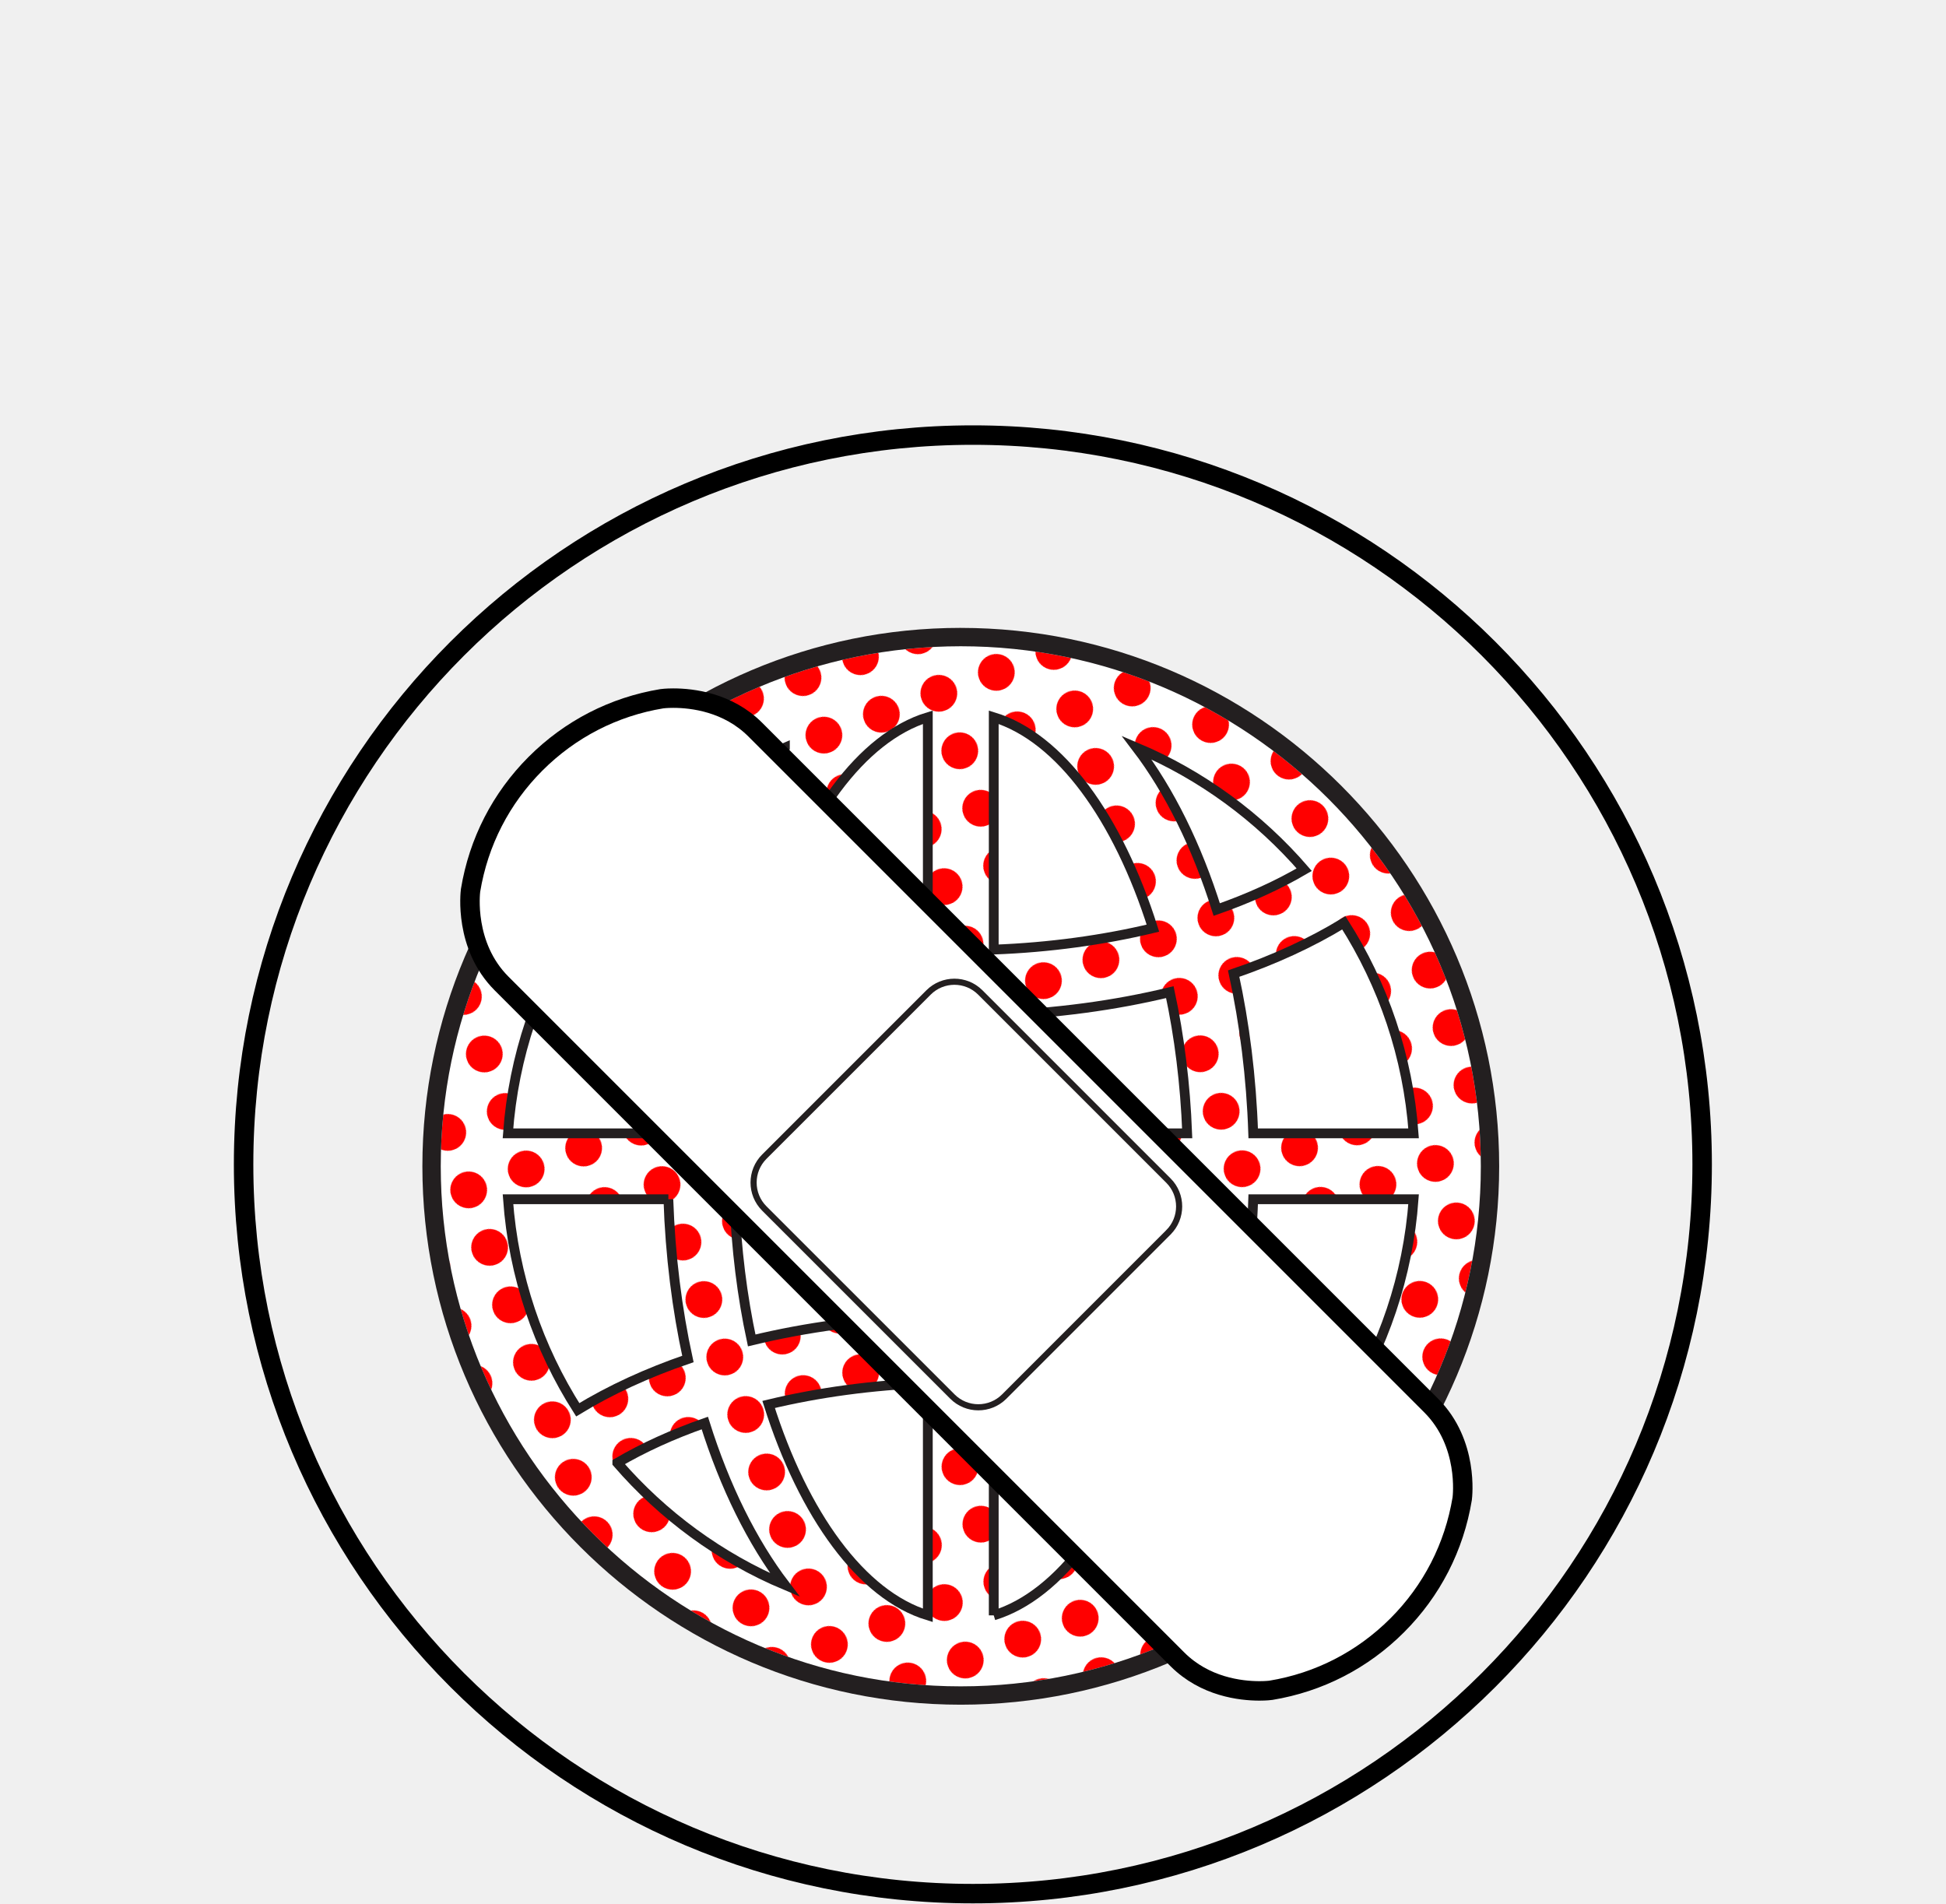
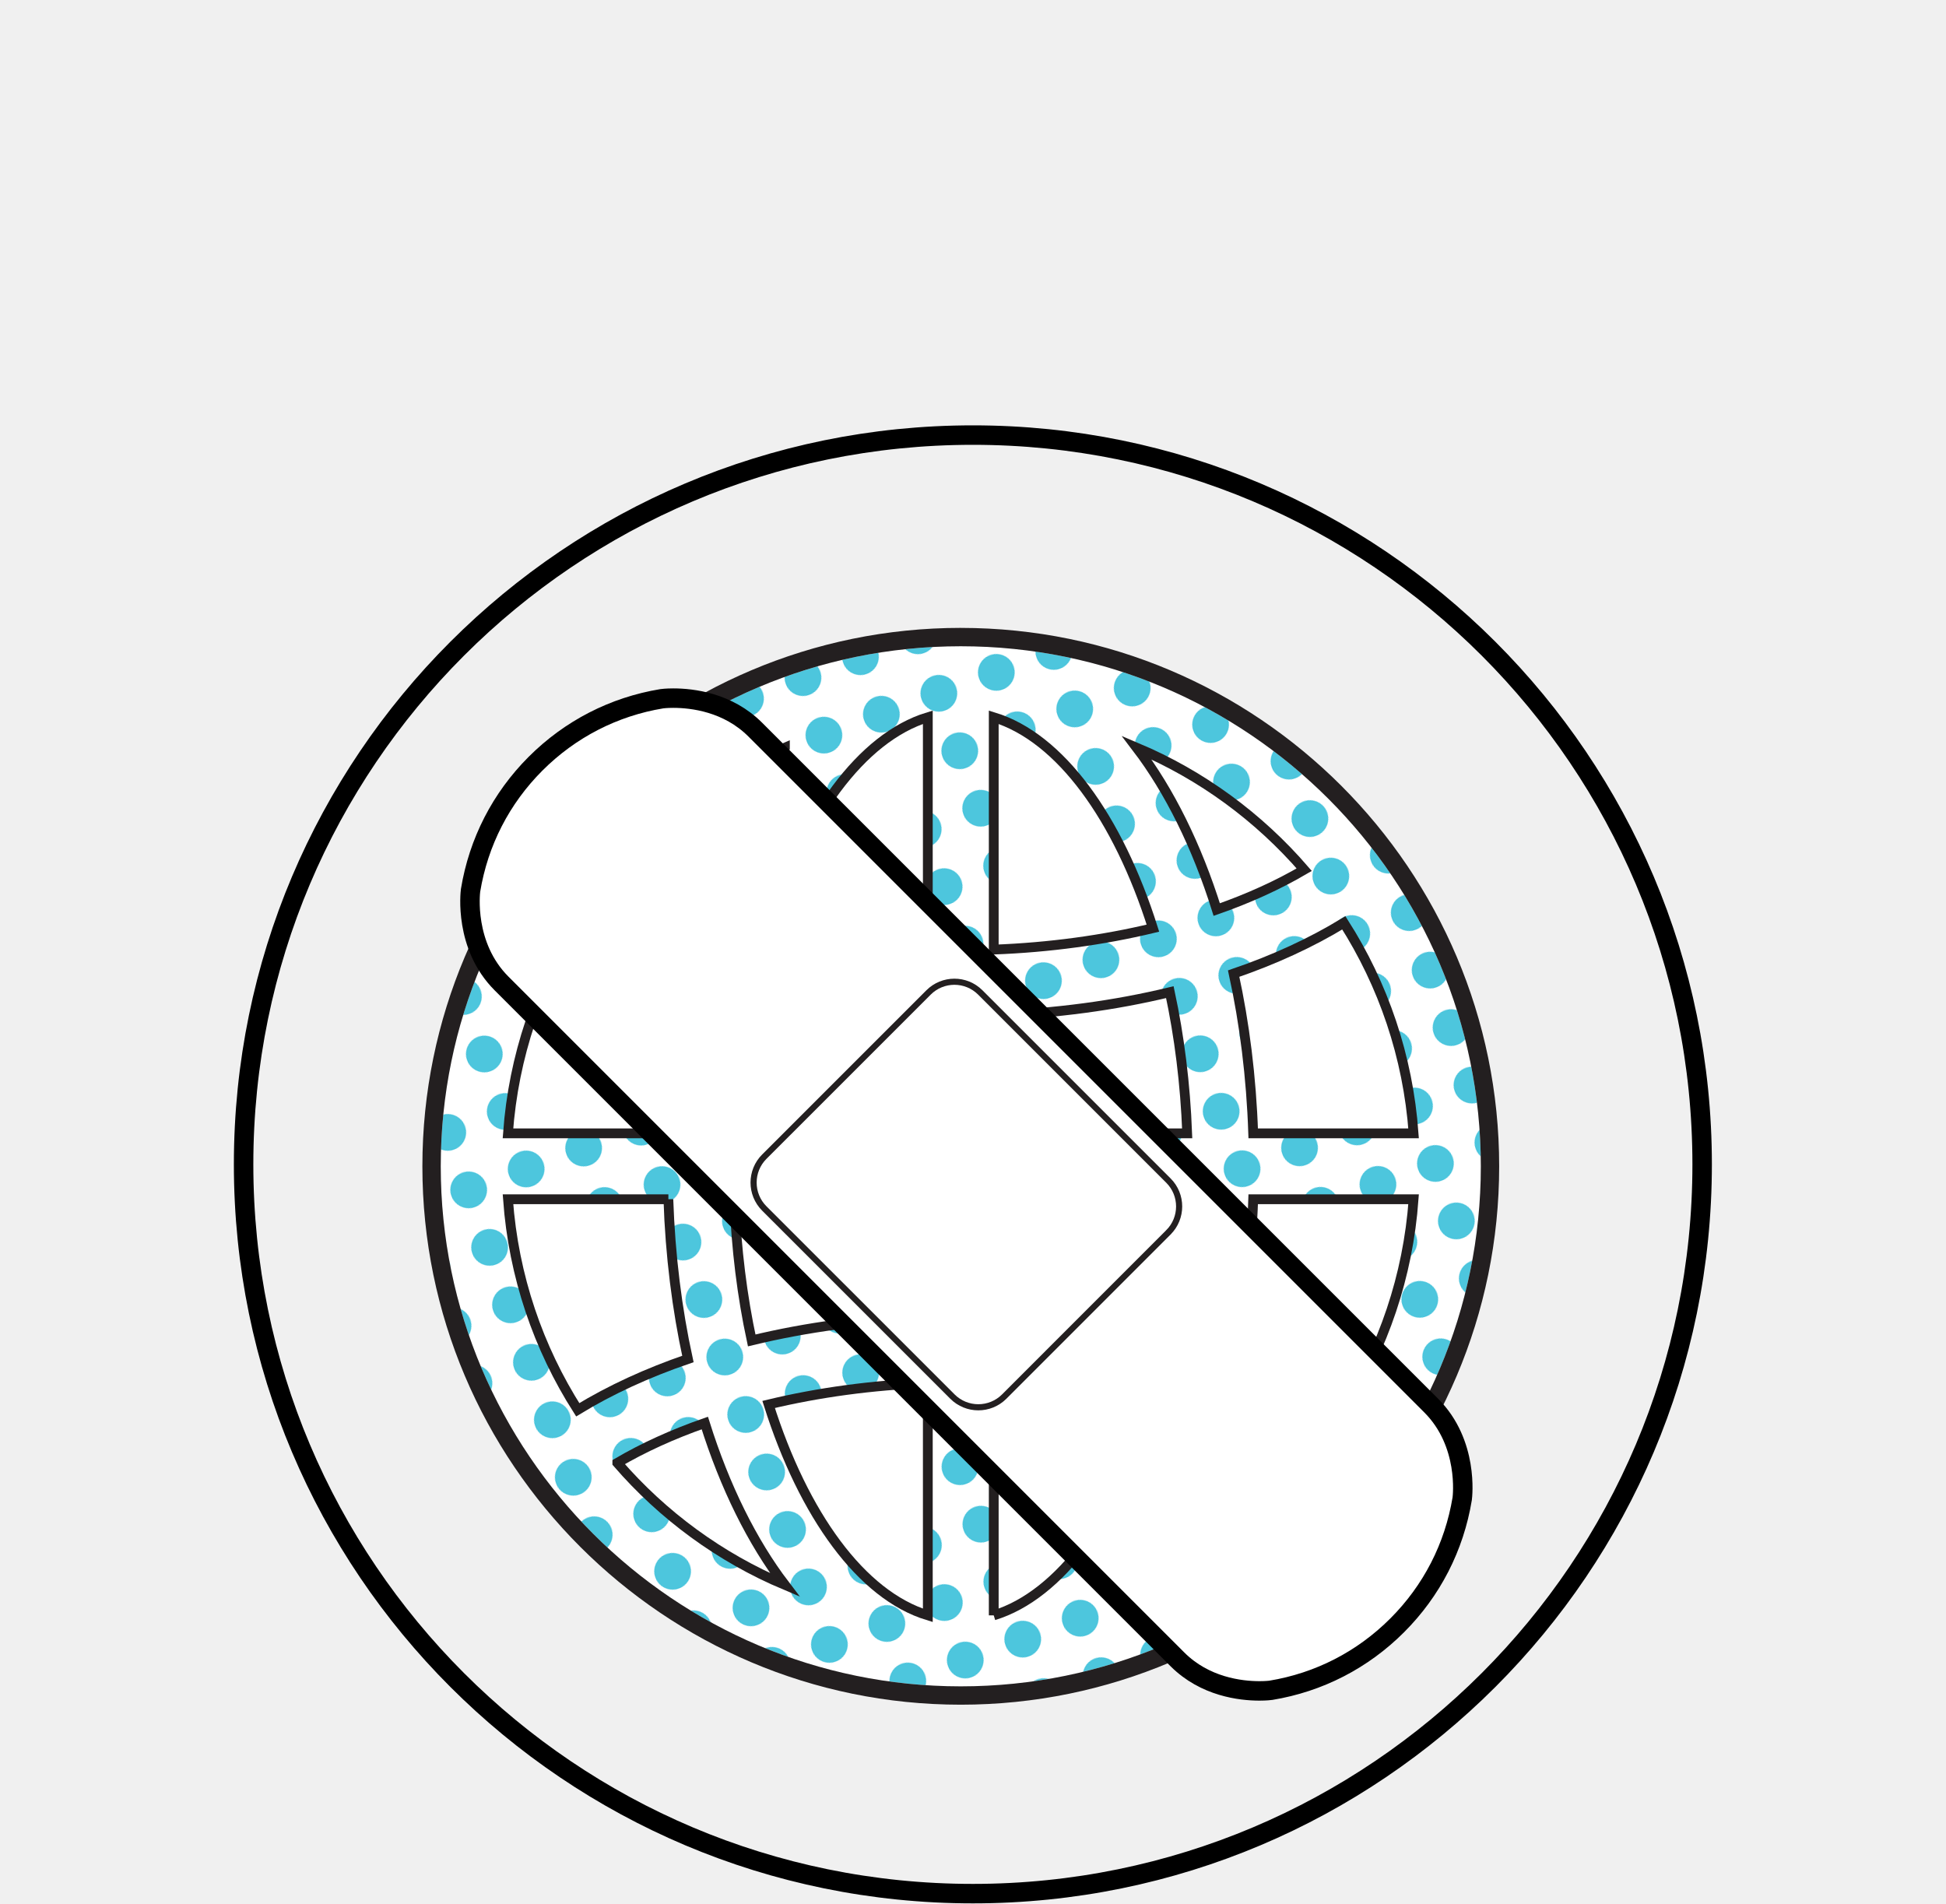
<svg xmlns="http://www.w3.org/2000/svg" version="1.1" id="svg10845" height="195.603" width="200">
  <defs id="defs4809">
    <pattern id="polka" patternTransform="rotate(20)" height="5" width="5" patternUnits="userSpaceOnUse">
      <rect y="0" x="0" height="5" width="5" style="fill:#ffffff" id="polka__bg" />
-       <circle cx="2" style="fill:#ff0000" cy="2" r="1.5" id="polka__inner" />
+       <circle cx="2" style="fill:#4dc6dd" cy="2" r="1.5" id="polka__inner" />
    </pattern>
  </defs>
  <g style="display:inline" transform="translate(-282.081,-278.4112)" id="layer1">
    <ellipse style="color:#000000;overflow:visible;visibility:visible;opacity:1;fill:none;fill-opacity:1;fill-rule:nonzero;stroke:#000000;stroke-width:2;stroke-miterlimit:4;stroke-dasharray:none;stroke-opacity:1;marker:none;enable-background:accumulate" id="path6022" cx="382.068" cy="398.076" rx="74.951" ry="74.95" />
    <g id="layer1-3" transform="translate(-0.01300114,9.1221813e-6)">
      <g transform="matrix(1.005795,0,0,1.005795,305.7032,321.6984)" id="g387">
        <path d="m 0,0 c -23.44,0 -42.512,-19.07 -42.512,-42.512 0,-23.44 19.07,-42.512 42.512,-42.512 23.44,0 42.512,19.07 42.512,42.512 C 42.512,-19.072 23.442,0 0,0" transform="matrix(1.25,0,0,-1.25,74.702,22.996)" id="path389" style="fill:url(#polka)" />
      </g>
      <g transform="matrix(1.005795,0,0,1.005795,305.7032,321.6984)" id="g391">
        <path d="m 98.02,114.047 c 1.52,-2.805 2.86,-5.895 4.01,-9.247 1.68,0.652 3.277,1.367 4.78,2.14 -2.624,2.73 -5.587,5.123 -8.79,7.107 m -55.425,-7.11 c 1.5,-0.77 3.096,-1.486 4.778,-2.138 1.15,3.352 2.492,6.442 4.01,9.247 -3.202,-1.984 -6.165,-4.38 -8.788,-7.11 m 37.35,12.227 0,-18.913 c 4.106,0.247 8.113,0.78 11.958,1.595 -2.973,8.426 -7.274,14.626 -11.958,17.32 M 57.5,101.84 c 3.844,-0.813 7.85,-1.346 11.96,-1.593 l 0,18.914 C 64.775,116.468 60.474,110.267 57.5,101.839 M 30.496,81.38 l 12.53,0 c 0.236,4.54 0.78,8.974 1.624,13.226 -3.03,1.12 -5.86,2.412 -8.446,3.86 -3.045,-5.235 -4.995,-11.075 -5.71,-17.086 m 23.04,0 15.926,0 0,8.36 c -5.056,0.263 -9.974,0.91 -14.665,1.93 -0.626,-3.322 -1.047,-6.77 -1.26,-10.29 m 26.41,0 15.925,0 c -0.213,3.522 -0.635,6.97 -1.26,10.292 -4.695,-1.02 -9.612,-1.667 -14.665,-1.932 l 0,-8.36 z m 26.434,0 12.53,0 c -0.715,6.01 -2.665,11.85 -5.71,17.087 -2.587,-1.45 -5.416,-2.74 -8.445,-3.86 0.844,-4.25 1.388,-8.687 1.624,-13.227 M 53.534,70.893 c 0.213,-3.522 0.634,-6.97 1.26,-10.29 4.69,1.018 9.607,1.665 14.664,1.93 l 0,8.36 -15.924,0 z m 26.41,-8.36 c 5.053,-0.266 9.97,-0.913 14.664,-1.933 0.625,3.322 1.047,6.77 1.26,10.293 l -15.924,0 0,-8.36 z m -49.45,8.36 c 0.714,-6.012 2.664,-11.852 5.71,-17.087 2.586,1.447 5.415,2.74 8.444,3.86 -0.845,4.25 -1.39,8.686 -1.625,13.227 l -12.53,0 z m 74.26,-13.227 c 3.03,-1.12 5.857,-2.413 8.445,-3.86 3.045,5.235 4.995,11.075 5.71,17.087 l -12.53,0 c -0.238,-4.54 -0.78,-8.977 -1.625,-13.227 M 42.594,45.333 c 2.622,-2.73 5.586,-5.125 8.79,-7.108 -1.52,2.805 -2.86,5.896 -4.013,9.248 -1.68,-0.652 -3.278,-1.367 -4.777,-2.14 m 59.436,2.14 c -1.15,-3.353 -2.49,-6.443 -4.01,-9.248 3.202,1.983 6.166,4.377 8.79,7.107 -1.503,0.773 -3.1,1.49 -4.78,2.14 m -22.085,4.55 0,-18.915 C 84.63,35.8 88.93,42 91.902,50.427 c -3.845,0.814 -7.85,1.35 -11.957,1.595 M 57.5,50.43 C 60.474,42.002 64.775,35.8 69.46,33.107 l 0,18.915 C 65.35,51.776 61.344,51.242 57.5,50.429 m 17.202,-29.31 c -30.336,0 -55.015,24.68 -55.015,55.016 0,30.335 24.68,55.015 55.015,55.015 30.335,0 55.015,-24.68 55.015,-55.014 0,-30.335 -24.68,-55.015 -55.015,-55.015 m 17.973,97.796 c 6.634,-2.798 12.477,-7.103 17.122,-12.473 -2.658,-1.557 -5.66,-2.927 -8.94,-4.073 -2.043,6.512 -4.832,12.146 -8.182,16.546 m -35.945,0 c -3.35,-4.4 -6.14,-10.034 -8.183,-16.548 -3.28,1.147 -6.283,2.515 -8.94,4.074 4.643,5.37 10.488,9.676 17.123,12.474 m 21.34,3.107 c 6.776,-2.07 12.697,-10.256 16.267,-21.55 -5.086,-1.223 -10.59,-1.977 -16.267,-2.192 l 0,23.743 m -6.736,0 0,-23.745 c -5.68,0.215 -11.183,0.968 -16.268,2.19 3.57,11.296 9.49,19.483 16.268,21.553 m -35.773,-21.01 c 3.34,-2.035 7.124,-3.775 11.257,-5.19 -1.11,-5.08 -1.8,-10.56 -1.996,-16.318 l -16.387,0 C 29,87.377 31.54,94.71 35.56,101.013 M 53.337,93.928 C 58.954,92.57 65.022,91.75 71.334,91.535 l 0,-12.03 -19.768,0 c 0.19,5.05 0.803,9.908 1.77,14.423 m 42.73,0.003 c 0.97,-4.514 1.58,-9.374 1.77,-14.426 l -19.766,0 0,12.03 c 6.31,0.216 12.377,1.037 17.995,2.397 m 17.78,7.083 c 4.02,-6.304 6.558,-13.636 7.125,-21.51 l -16.387,0.002 c -0.196,5.758 -0.886,11.238 -1.997,16.32 4.134,1.414 7.92,3.154 11.258,5.188 m -62.278,-28.247 19.768,0 0,-12.03 c -6.312,-0.216 -12.38,-1.036 -17.997,-2.395 -0.968,4.515 -1.58,9.374 -1.77,14.425 m 26.503,0 19.767,0 c -0.19,-5.052 -0.802,-9.912 -1.772,-14.427 -5.617,1.36 -11.686,2.182 -17.995,2.397 l 0,12.03 m -49.636,0 16.386,0 c 0.196,-5.758 0.886,-11.238 1.997,-16.32 -4.133,-1.414 -7.918,-3.154 -11.256,-5.19 -4.02,6.305 -6.56,13.637 -7.126,21.51 m 76.148,0 16.388,0 c -0.567,-7.873 -3.105,-15.205 -7.126,-21.51 -3.34,2.036 -7.124,3.775 -11.258,5.19 1.112,5.08 1.802,10.56 1.997,16.32 M 48.548,49.904 C 50.59,43.39 53.378,37.757 56.73,33.357 50.095,36.154 44.25,40.46 39.606,45.83 c 2.658,1.558 5.662,2.927 8.942,4.073 m 52.308,0 c 3.282,-1.146 6.283,-2.516 8.942,-4.075 -4.646,-5.37 -10.49,-9.675 -17.123,-12.472 3.35,4.4 6.14,10.033 8.18,16.546 m -29.52,4.09 0,-23.745 c -6.777,2.07 -12.7,10.258 -16.27,21.554 5.086,1.222 10.59,1.975 16.27,2.19 m 6.735,0 C 83.746,53.776 89.25,53.021 94.338,51.798 90.768,40.502 84.846,32.316 78.07,30.246 l 0,23.744 M 74.703,22.996 c 29.3,0 53.14,23.838 53.14,53.14 0,29.3 -23.84,53.14 -53.14,53.14 -29.302,0 -53.14,-23.84 -53.14,-53.14 0,-29.3 23.838,-53.14 53.14,-53.14" id="path393" style="fill:#231f20" />
      </g>
      <g transform="matrix(1.005795,0,0,1.005795,305.7032,321.6984)" id="g395">
        <path d="m 78.07,60.736 c 6.31,-0.215 12.377,-1.036 17.995,-2.395 0.97,4.516 1.58,9.375 1.772,14.427 l -19.767,0 0,-12.03 z" id="path397" style="fill:#ffffff" />
      </g>
      <g transform="matrix(1.005795,0,0,1.005795,305.7032,321.6984)" id="g399">
        <path d="m 78.07,60.736 c 6.31,-0.215 12.377,-1.036 17.995,-2.395 0.97,4.516 1.58,9.375 1.772,14.427 l -19.767,0 0,-12.03 z" id="path401" style="fill:none;stroke:#231f20" />
      </g>
      <g transform="matrix(1.005795,0,0,1.005795,305.7032,321.6984)" id="g403">
        <path d="m 78.07,53.99 0,-23.74 c 6.776,2.07 12.697,10.257 16.266,21.552 -5.085,1.222 -10.59,1.976 -16.266,2.19" id="path405" style="fill:#ffffff" />
      </g>
      <g transform="matrix(1.005795,0,0,1.005795,305.7032,321.6984)" id="g407">
        <path d="m 78.07,53.99 0,-23.74 c 6.776,2.07 12.697,10.257 16.266,21.552 -5.085,1.222 -10.59,1.976 -16.266,2.19 z" id="path409" style="fill:none;stroke:#231f20" />
      </g>
      <g transform="matrix(1.005795,0,0,1.005795,305.7032,321.6984)" id="g411">
        <path d="m 71.334,30.248 0,23.742 C 65.654,53.777 60.15,53.023 55.067,51.8 58.637,40.504 64.557,32.318 71.334,30.248" id="path413" style="fill:#ffffff" />
      </g>
      <g transform="matrix(1.005795,0,0,1.005795,305.7032,321.6984)" id="g415">
        <path d="m 71.334,30.248 0,23.742 C 65.654,53.777 60.15,53.023 55.067,51.8 58.637,40.504 64.557,32.318 71.334,30.248 Z" id="path417" style="fill:none;stroke:#231f20" />
      </g>
      <g transform="matrix(1.005795,0,0,1.005795,305.7032,321.6984)" id="g419">
        <path d="m 71.334,60.737 0,12.03 -19.767,0 c 0.19,-5.05 0.8,-9.91 1.77,-14.424 5.617,1.36 11.686,2.18 17.997,2.394" id="path421" style="fill:#ffffff" />
      </g>
      <g transform="matrix(1.005795,0,0,1.005795,305.7032,321.6984)" id="g423">
        <path d="m 71.334,60.737 0,12.03 -19.767,0 c 0.19,-5.05 0.8,-9.91 1.77,-14.424 5.617,1.36 11.686,2.18 17.997,2.394 z" id="path425" style="fill:none;stroke:#231f20" />
      </g>
      <g transform="matrix(1.005795,0,0,1.005795,305.7032,321.6984)" id="g427">
        <path d="m 44.822,72.767 -16.39,0 c 0.57,-7.874 3.108,-15.205 7.13,-21.51 3.336,2.036 7.123,3.775 11.256,5.19 -1.11,5.08 -1.802,10.56 -1.996,16.32" id="path429" style="fill:#ffffff" />
      </g>
      <g transform="matrix(1.005795,0,0,1.005795,305.7032,321.6984)" id="g431">
        <path d="m 44.822,72.767 -16.39,0 c 0.57,-7.874 3.108,-15.205 7.13,-21.51 3.336,2.036 7.123,3.775 11.256,5.19 -1.11,5.08 -1.802,10.56 -1.996,16.32 z" id="path433" style="fill:none;stroke:#231f20" />
      </g>
      <g transform="matrix(1.005795,0,0,1.005795,305.7032,321.6984)" id="g435">
        <path d="m 44.822,79.504 c 0.194,5.76 0.885,11.24 1.996,16.32 -4.133,1.415 -7.92,3.154 -11.257,5.19 -4.02,-6.305 -6.558,-13.636 -7.127,-21.51 l 16.39,0 z" id="path437" style="fill:#ffffff" />
      </g>
      <g transform="matrix(1.005795,0,0,1.005795,305.7032,321.6984)" id="g439">
        <path d="m 44.822,79.504 c 0.194,5.76 0.885,11.24 1.996,16.32 -4.133,1.415 -7.92,3.154 -11.257,5.19 -4.02,-6.305 -6.558,-13.636 -7.127,-21.51 l 16.39,0 z" id="path441" style="fill:none;stroke:#231f20" />
      </g>
      <g transform="matrix(1.005795,0,0,1.005795,305.7032,321.6984)" id="g443">
        <path d="m 51.566,79.504 19.767,0 0,12.03 c -6.31,0.215 -12.38,1.035 -17.996,2.394 -0.97,-4.514 -1.58,-9.373 -1.77,-14.424" id="path445" style="fill:#ffffff" />
      </g>
      <g transform="matrix(1.005795,0,0,1.005795,305.7032,321.6984)" id="g447">
        <path d="m 51.566,79.504 19.767,0 0,12.03 c -6.31,0.215 -12.38,1.035 -17.996,2.394 -0.97,-4.514 -1.58,-9.373 -1.77,-14.424 z" id="path449" style="fill:none;stroke:#231f20" />
      </g>
      <g transform="matrix(1.005795,0,0,1.005795,305.7032,321.6984)" id="g451">
        <path d="m 71.334,98.28 0,23.742 C 64.558,119.952 58.637,111.766 55.067,100.47 60.15,99.248 65.655,98.495 71.334,98.28" id="path453" style="fill:#ffffff" />
      </g>
      <g transform="matrix(1.005795,0,0,1.005795,305.7032,321.6984)" id="g455">
        <path d="m 71.334,98.28 0,23.742 C 64.558,119.952 58.637,111.766 55.067,100.47 60.15,99.248 65.655,98.495 71.334,98.28 Z" id="path457" style="fill:none;stroke:#231f20" />
      </g>
      <g transform="matrix(1.005795,0,0,1.005795,305.7032,321.6984)" id="g459">
        <path d="m 78.07,122.023 0,-23.743 c 5.676,0.215 11.18,0.97 16.266,2.192 -3.57,11.296 -9.49,19.48 -16.266,21.55" id="path461" style="fill:#ffffff" />
      </g>
      <g transform="matrix(1.005795,0,0,1.005795,305.7032,321.6984)" id="g463">
        <path d="m 78.07,122.023 0,-23.743 c 5.676,0.215 11.18,0.97 16.266,2.192 -3.57,11.296 -9.49,19.48 -16.266,21.55 z" id="path465" style="fill:none;stroke:#231f20" />
      </g>
      <g transform="matrix(1.005795,0,0,1.005795,305.7032,321.6984)" id="g467">
        <path d="m 78.07,91.535 0,-12.03 19.767,0 c -0.19,5.05 -0.802,9.91 -1.772,14.426 -5.618,-1.36 -11.686,-2.18 -17.995,-2.395" id="path469" style="fill:#ffffff" />
      </g>
      <g transform="matrix(1.005795,0,0,1.005795,305.7032,321.6984)" id="g471">
        <path d="m 78.07,91.535 0,-12.03 19.767,0 c -0.19,5.05 -0.802,9.91 -1.772,14.426 -5.618,-1.36 -11.686,-2.18 -17.995,-2.395 z" id="path473" style="fill:none;stroke:#231f20" />
      </g>
      <g transform="matrix(1.005795,0,0,1.005795,305.7032,321.6984)" id="g475">
        <path d="m 104.582,79.504 16.39,0 c -0.57,7.874 -3.107,15.205 -7.13,21.51 -3.336,-2.035 -7.123,-3.775 -11.256,-5.19 1.11,-5.08 1.802,-10.56 1.996,-16.32" id="path477" style="fill:#ffffff" />
      </g>
      <g transform="matrix(1.005795,0,0,1.005795,305.7032,321.6984)" id="g479">
        <path d="m 104.582,79.504 16.39,0 c -0.57,7.874 -3.107,15.205 -7.13,21.51 -3.336,-2.035 -7.123,-3.775 -11.256,-5.19 1.11,-5.08 1.802,-10.56 1.996,-16.32 z" id="path481" style="fill:none;stroke:#231f20" />
      </g>
      <g transform="matrix(1.005795,0,0,1.005795,305.7032,321.6984)" id="g483">
        <path d="m 104.582,72.767 c -0.194,-5.76 -0.885,-11.24 -1.996,-16.32 4.133,-1.415 7.92,-3.155 11.257,-5.19 4.02,6.305 6.56,13.636 7.128,21.51 l -16.388,0 z" id="path485" style="fill:#ffffff" />
      </g>
      <g transform="matrix(1.005795,0,0,1.005795,305.7032,321.6984)" id="g487">
        <path d="m 104.582,72.767 c -0.194,-5.76 -0.885,-11.24 -1.996,-16.32 4.133,-1.415 7.92,-3.155 11.257,-5.19 4.02,6.305 6.56,13.636 7.128,21.51 l -16.388,0 z" id="path489" style="fill:none;stroke:#231f20" />
      </g>
      <g transform="matrix(1.005795,0,0,1.005795,305.7032,321.6984)" id="g491">
        <path d="m 109.797,45.828 c -2.657,1.558 -5.66,2.928 -8.94,4.074 -2.044,-6.513 -4.833,-12.147 -8.183,-16.547 6.634,2.798 12.48,7.103 17.123,12.473" id="path493" style="fill:#ffffff" />
      </g>
      <g transform="matrix(1.005795,0,0,1.005795,305.7032,321.6984)" id="g495">
        <path d="m 109.797,45.828 c -2.657,1.558 -5.66,2.928 -8.94,4.074 -2.044,-6.513 -4.833,-12.147 -8.183,-16.547 6.634,2.798 12.48,7.103 17.123,12.473 z" id="path497" style="fill:none;stroke:#231f20" />
      </g>
      <g transform="matrix(1.005795,0,0,1.005795,305.7032,321.6984)" id="g499">
        <path d="m 56.73,33.355 c -3.35,4.4 -6.14,10.034 -8.183,16.547 -3.28,-1.145 -6.282,-2.515 -8.94,-4.073 4.644,-5.37 10.488,-9.677 17.123,-12.475" id="path501" style="fill:#ffffff" />
      </g>
      <g transform="matrix(1.005795,0,0,1.005795,305.7032,321.6984)" id="g503">
        <path d="m 56.73,33.355 c -3.35,4.4 -6.14,10.034 -8.183,16.547 -3.28,-1.145 -6.282,-2.515 -8.94,-4.073 4.644,-5.37 10.488,-9.677 17.123,-12.475 z" id="path505" style="fill:none;stroke:#231f20" />
      </g>
      <g transform="matrix(1.005795,0,0,1.005795,305.7032,321.6984)" id="g507">
        <path d="m 39.606,106.44 c 2.657,-1.558 5.66,-2.926 8.94,-4.073 2.045,6.514 4.833,12.148 8.184,16.548 -6.635,-2.798 -12.48,-7.103 -17.124,-12.474" id="path509" style="fill:#ffffff" />
      </g>
      <g transform="matrix(1.005795,0,0,1.005795,305.7032,321.6984)" id="g511">
        <path d="m 39.606,106.44 c 2.657,-1.558 5.66,-2.926 8.94,-4.073 2.045,6.514 4.833,12.148 8.184,16.548 -6.635,-2.798 -12.48,-7.103 -17.124,-12.474 z" id="path513" style="fill:none;stroke:#231f20" />
      </g>
      <g transform="matrix(1.005795,0,0,1.005795,305.7032,321.6984)" id="g515">
        <path d="m 92.675,118.916 c 3.35,-4.4 6.14,-10.034 8.183,-16.546 3.28,1.145 6.282,2.515 8.94,4.073 -4.644,5.37 -10.49,9.676 -17.123,12.473" id="path517" style="fill:#ffffff" />
      </g>
      <g transform="matrix(1.005795,0,0,1.005795,305.7032,321.6984)" id="g519">
        <path d="m 92.675,118.916 c 3.35,-4.4 6.14,-10.034 8.183,-16.546 3.28,1.145 6.282,2.515 8.94,4.073 -4.644,5.37 -10.49,9.676 -17.123,12.473 z" id="path521" style="fill:none;stroke:#231f20" />
      </g>
      <path d="m 411.533,452.19 c -1.937,0 -5.608,-0.422 -8.431,-3.243 l -69.462,-69.462 c -3.872,-3.872 -3.215,-9.34 -3.184,-9.57 0.819,-4.975 3.128,-9.465 6.678,-13.017 3.554,-3.554 8.046,-5.864 12.985,-6.676 0.034,-0.005 0.466,-0.062 1.175,-0.062 1.937,0 5.608,0.42 8.429,3.242 l 69.463,69.464 c 3.872,3.872 3.217,9.341 3.186,9.571 -0.82,4.974 -3.128,9.465 -6.681,13.015 -3.552,3.555 -8.042,5.864 -12.985,6.676 -0.03,0.005 -0.463,0.062 -1.173,0.062" id="path523" style="fill:#ffffff;stroke:#000000;stroke-opacity:1;stroke-width:2;stroke-miterlimit:4;stroke-dasharray:none" />
      <path d="m 428.519,423.531 c 3.589,3.591 2.917,8.784 2.917,8.784 -0.752,4.566 -2.89,8.948 -6.412,12.469 -3.522,3.523 -7.906,5.661 -12.472,6.414 0,0 -5.193,0.671 -8.783,-2.919 l -69.462,-69.46 c -3.591,-3.591 -2.917,-8.784 -2.917,-8.784 0.754,-4.566 2.891,-8.952 6.412,-12.472 3.522,-3.523 7.906,-5.661 12.472,-6.412 0,0 5.194,-0.674 8.783,2.917 l 69.462,69.46 z" id="path527" style="fill:url(#pattern41153-0)" />
      <path d="m 402.179,405.063 -16.877,16.879 c -1.47,1.468 -3.852,1.468 -5.321,0 l -19.336,-19.334 c -1.468,-1.468 -1.468,-3.852 0,-5.321 l 16.879,-16.877 c 1.468,-1.47 3.852,-1.47 5.321,0 l 19.334,19.333 c 1.468,1.468 1.468,3.85 0,5.319 z" id="path529" style="fill:none;stroke:#231f20;stroke-width:0.629" />
    </g>
  </g>
</svg>
